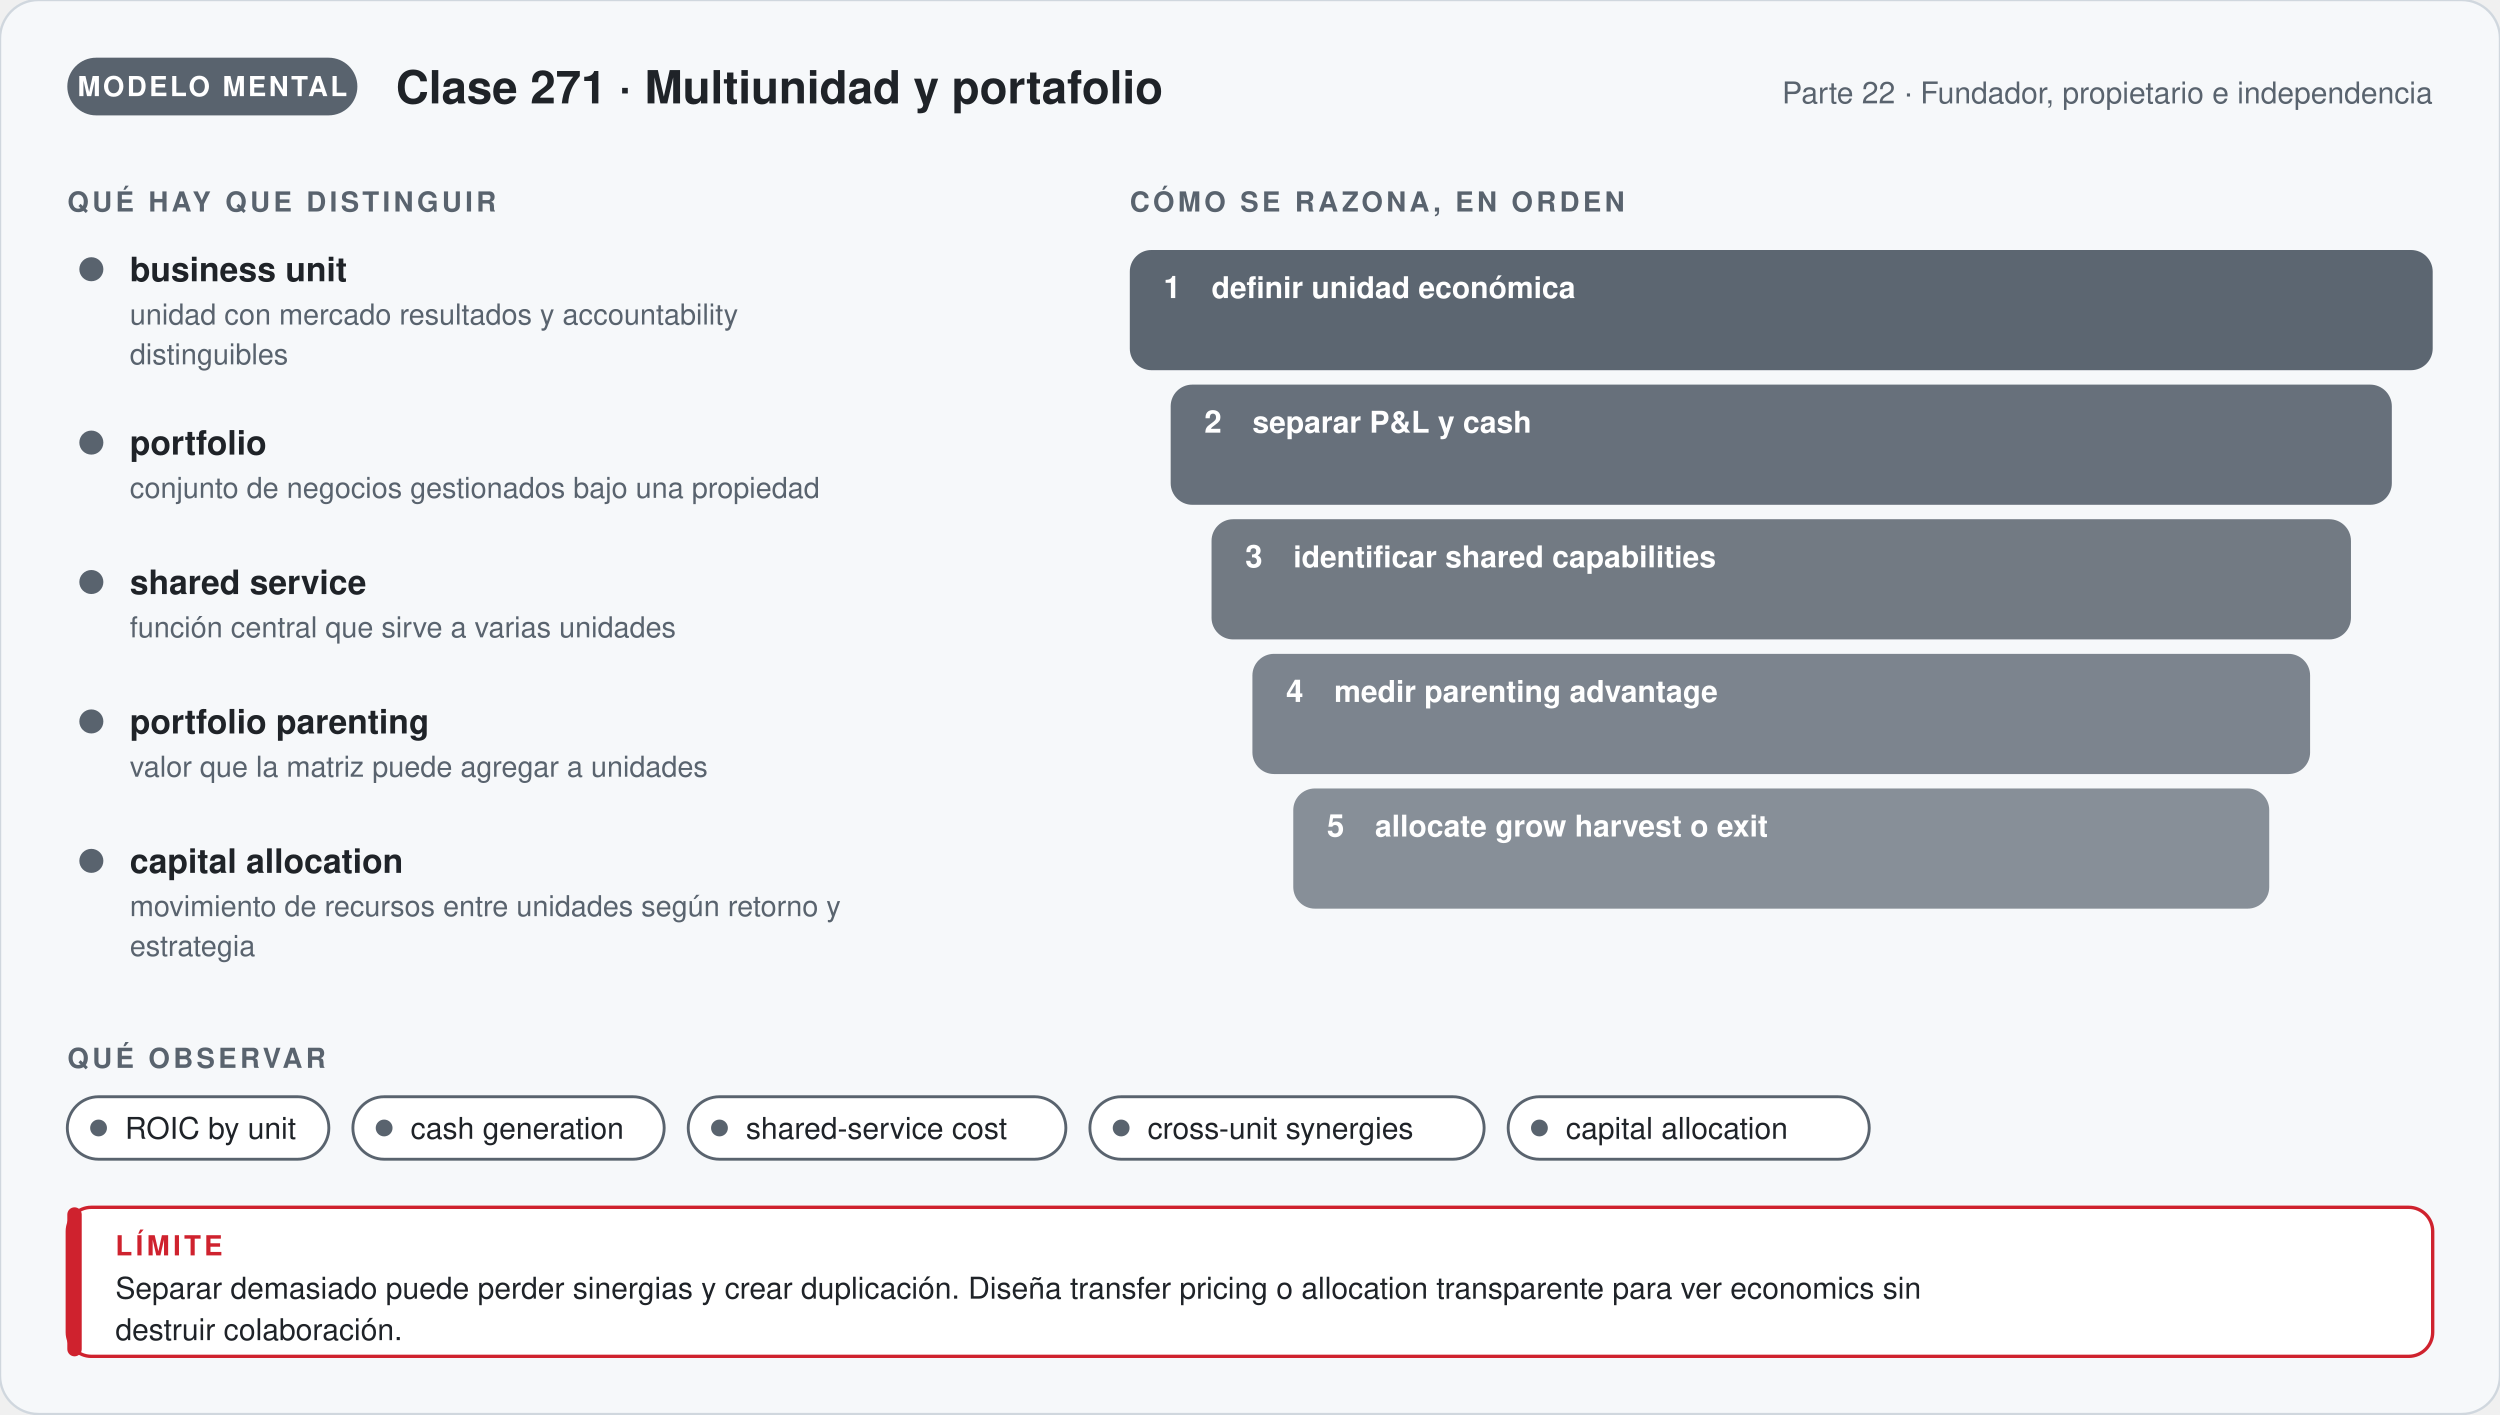
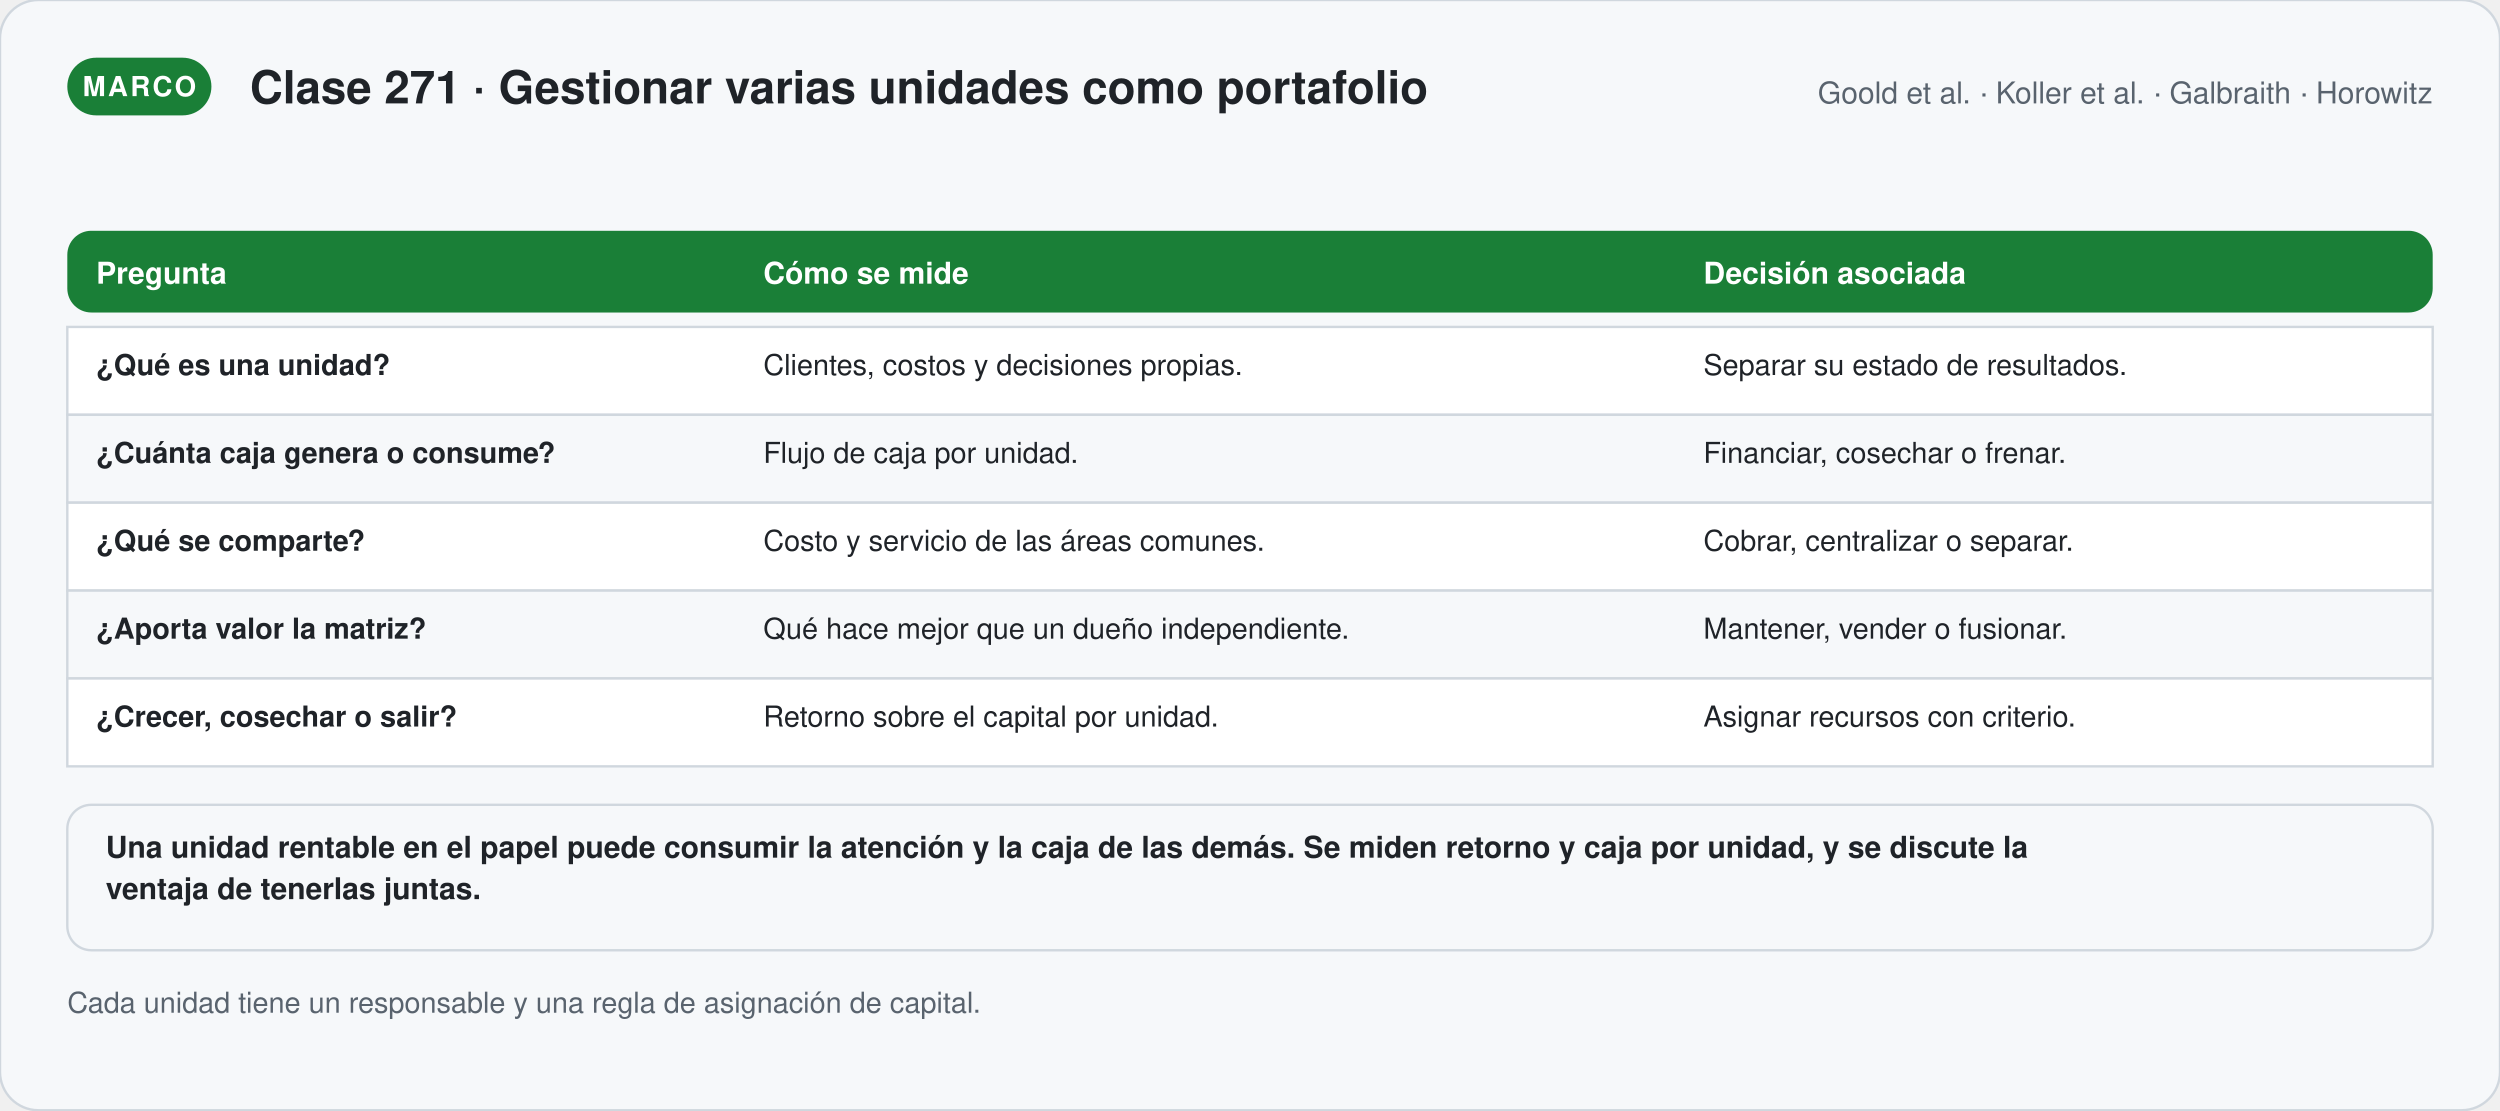
- <svg xmlns="http://www.w3.org/2000/svg" viewBox="0 0 1040 588.24" width="1040" role="img" aria-labelledby="t-g271 d-g271" font-family="'Segoe UI', 'Helvetica Neue', Helvetica, Arial, sans-serif">
+ <svg xmlns="http://www.w3.org/2000/svg" viewBox="0 0 1040 461.86" width="1040" role="img" aria-labelledby="t-s271 d-s271" font-family="'Segoe UI', 'Helvetica Neue', Helvetica, Arial, sans-serif">
  <defs>
-     <marker id="p-g271" viewBox="0 0 10 10" refX="8" refY="5" markerWidth="7" markerHeight="7" orient="auto">
+     <marker id="p-s271" viewBox="0 0 10 10" refX="8" refY="5" markerWidth="7" markerHeight="7" orient="auto">
      <path d="M1,1 L9,5 L1,9 Z" fill="#59636e" />
    </marker>
  </defs>
-   <rect width="1040" height="588.24" rx="16" fill="#f6f8fa" stroke="#d0d7de" />
-   <rect x="28" y="24" width="120.67" height="24" rx="12" fill="#59636e" />
-   <text x="88.335" y="40" font-size="11.5" font-weight="700" fill="#ffffff" text-anchor="middle" letter-spacing="1">MODELO MENTAL</text>
-   <text x="164.67" y="43" font-size="19" font-weight="700" fill="#1f2328" text-anchor="start">Clase 271 · Multiunidad y portafolio</text>
-   <text x="1012" y="43" font-size="12.5" font-weight="400" fill="#59636e" text-anchor="end">Parte 22 · Fundador, propietario e independencia</text>
-   <text x="28" y="88" font-size="11.5" font-weight="700" fill="#59636e" text-anchor="start" letter-spacing="1.4">QUÉ HAY QUE DISTINGUIR</text>
-   <circle cx="38" cy="112" r="5" fill="#59636e" />
-   <text x="54" y="117" font-size="14" font-weight="700" fill="#1f2328" text-anchor="start">business unit</text>
-   <text x="54" y="135" font-size="12" font-weight="400" fill="#59636e" text-anchor="start">unidad con mercado resultados y accountability</text>
-   <text x="54" y="151.56" font-size="12" font-weight="400" fill="#59636e" text-anchor="start">distinguibles</text>
-   <circle cx="38" cy="184.12" r="5" fill="#59636e" />
-   <text x="54" y="189.12" font-size="14" font-weight="700" fill="#1f2328" text-anchor="start">portfolio</text>
-   <text x="54" y="207.12" font-size="12" font-weight="400" fill="#59636e" text-anchor="start">conjunto de negocios gestionados bajo una propiedad</text>
-   <circle cx="38" cy="242.12" r="5" fill="#59636e" />
-   <text x="54" y="247.12" font-size="14" font-weight="700" fill="#1f2328" text-anchor="start">shared service</text>
-   <text x="54" y="265.12" font-size="12" font-weight="400" fill="#59636e" text-anchor="start">función central que sirve a varias unidades</text>
-   <circle cx="38" cy="300.12" r="5" fill="#59636e" />
-   <text x="54" y="305.12" font-size="14" font-weight="700" fill="#1f2328" text-anchor="start">portfolio parenting</text>
-   <text x="54" y="323.12" font-size="12" font-weight="400" fill="#59636e" text-anchor="start">valor que la matriz puede agregar a unidades</text>
-   <circle cx="38" cy="358.12" r="5" fill="#59636e" />
-   <text x="54" y="363.12" font-size="14" font-weight="700" fill="#1f2328" text-anchor="start">capital allocation</text>
-   <text x="54" y="381.12" font-size="12" font-weight="400" fill="#59636e" text-anchor="start">movimiento de recursos entre unidades según retorno y</text>
-   <text x="54" y="397.68" font-size="12" font-weight="400" fill="#59636e" text-anchor="start">estrategia</text>
-   <text x="470" y="88" font-size="11.5" font-weight="700" fill="#59636e" text-anchor="start" letter-spacing="1.4">CÓMO SE RAZONA, EN ORDEN</text>
-   <rect x="470" y="104" width="542" height="50" rx="9" fill="#59636e" stroke="#59636e" stroke-width="0" fill-opacity="0.98" />
-   <text x="484" y="124" font-size="13" font-weight="800" fill="#ffffff" text-anchor="start">1</text>
-   <text x="504" y="124" font-size="12.5" font-weight="600" fill="#ffffff" text-anchor="start">definir unidad económica</text>
-   <rect x="487" y="160" width="508" height="50" rx="9" fill="#59636e" stroke="#59636e" stroke-width="0" fill-opacity="0.91" />
-   <text x="501" y="180" font-size="13" font-weight="800" fill="#ffffff" text-anchor="start">2</text>
-   <text x="521" y="180" font-size="12.5" font-weight="600" fill="#ffffff" text-anchor="start">separar P&amp;L y cash</text>
-   <rect x="504" y="216" width="474" height="50" rx="9" fill="#59636e" stroke="#59636e" stroke-width="0" fill-opacity="0.84" />
-   <text x="518" y="236" font-size="13" font-weight="800" fill="#ffffff" text-anchor="start">3</text>
-   <text x="538" y="236" font-size="12.5" font-weight="600" fill="#ffffff" text-anchor="start">identificar shared capabilities</text>
-   <rect x="521" y="272" width="440" height="50" rx="9" fill="#59636e" stroke="#59636e" stroke-width="0" fill-opacity="0.77" />
-   <text x="535" y="292" font-size="13" font-weight="800" fill="#ffffff" text-anchor="start">4</text>
-   <text x="555" y="292" font-size="12.5" font-weight="600" fill="#ffffff" text-anchor="start">medir parenting advantage</text>
-   <rect x="538" y="328" width="406" height="50" rx="9" fill="#59636e" stroke="#59636e" stroke-width="0" fill-opacity="0.7" />
-   <text x="552" y="348" font-size="13" font-weight="800" fill="#ffffff" text-anchor="start">5</text>
-   <text x="572" y="348" font-size="12.5" font-weight="600" fill="#ffffff" text-anchor="start">allocate grow harvest o exit</text>
-   <text x="28" y="444.24" font-size="11.5" font-weight="700" fill="#59636e" text-anchor="start" letter-spacing="1.4">QUÉ OBSERVAR</text>
-   <rect x="28" y="456.24" width="108.8" height="26" rx="13" fill="#ffffff" stroke="#59636e" stroke-width="1.2" />
-   <circle cx="41" cy="469.24" r="3.5" fill="#59636e" />
-   <text x="52" y="473.74" font-size="12.5" font-weight="400" fill="#1f2328" text-anchor="start">ROIC by unit</text>
-   <rect x="146.8" y="456.24" width="129.5" height="26" rx="13" fill="#ffffff" stroke="#59636e" stroke-width="1.2" />
-   <circle cx="159.8" cy="469.24" r="3.5" fill="#59636e" />
-   <text x="170.8" y="473.74" font-size="12.5" font-weight="400" fill="#1f2328" text-anchor="start">cash generation</text>
-   <rect x="286.3" y="456.24" width="157.1" height="26" rx="13" fill="#ffffff" stroke="#59636e" stroke-width="1.2" />
-   <circle cx="299.3" cy="469.24" r="3.5" fill="#59636e" />
-   <text x="310.3" y="473.74" font-size="12.5" font-weight="400" fill="#1f2328" text-anchor="start">shared-service cost</text>
-   <rect x="453.4" y="456.24" width="164" height="26" rx="13" fill="#ffffff" stroke="#59636e" stroke-width="1.2" />
-   <circle cx="466.4" cy="469.24" r="3.5" fill="#59636e" />
-   <text x="477.4" y="473.74" font-size="12.5" font-weight="400" fill="#1f2328" text-anchor="start">cross-unit synergies</text>
-   <rect x="627.4" y="456.24" width="150.2" height="26" rx="13" fill="#ffffff" stroke="#59636e" stroke-width="1.2" />
-   <circle cx="640.4" cy="469.24" r="3.5" fill="#59636e" />
-   <text x="651.4" y="473.74" font-size="12.5" font-weight="400" fill="#1f2328" text-anchor="start">capital allocation</text>
-   <rect x="28" y="502.24" width="984" height="62" rx="10" fill="#ffffff" stroke="#cf222e" stroke-width="1.4" />
-   <rect x="28" y="502.24" width="6" height="62" rx="3" fill="#cf222e" />
-   <text x="48" y="522.24" font-size="11.5" font-weight="700" fill="#cf222e" text-anchor="start" letter-spacing="1.4">LÍMITE</text>
-   <text x="48" y="540.24" font-size="12.5" font-weight="400" fill="#1f2328" text-anchor="start">Separar demasiado puede perder sinergias y crear duplicación. Diseña transfer pricing o allocation transparente para ver economics sin</text>
-   <text x="48" y="557.49" font-size="12.5" font-weight="400" fill="#1f2328" text-anchor="start">destruir colaboración.</text>
+   <rect width="1040" height="461.86" rx="16" fill="#f6f8fa" stroke="#d0d7de" />
+   <rect x="28" y="24" width="59.95" height="24" rx="12" fill="#1a7f37" />
+   <text x="57.975" y="40" font-size="11.5" font-weight="700" fill="#ffffff" text-anchor="middle" letter-spacing="1">MARCO</text>
+   <text x="103.95" y="43" font-size="19" font-weight="700" fill="#1f2328" text-anchor="start">Clase 271 · Gestionar varias unidades como portafolio</text>
+   <text x="1012" y="43" font-size="12.5" font-weight="400" fill="#59636e" text-anchor="end">Goold et al. · Koller et al. · Galbraith · Horowitz</text>
+   <rect x="28" y="96" width="984" height="34" rx="10" fill="#1a7f37" />
+   <text x="40" y="118" font-size="12.5" font-weight="700" fill="#ffffff" text-anchor="start">Pregunta</text>
+   <text x="317.538" y="118" font-size="12.5" font-weight="700" fill="#ffffff" text-anchor="start">Cómo se mide</text>
+   <text x="708.615" y="118" font-size="12.5" font-weight="700" fill="#ffffff" text-anchor="start">Decisión asociada</text>
+   <rect x="28" y="136" width="984" height="36.56" rx="0" fill="#ffffff" stroke="#d0d7de" stroke-width="1" />
+   <text x="40" y="156" font-size="12" font-weight="700" fill="#1f2328" text-anchor="start">¿Qué es una unidad?</text>
+   <text x="317.538" y="156" font-size="12" font-weight="400" fill="#1f2328" text-anchor="start">Clientes, costos y decisiones propias.</text>
+   <text x="708.615" y="156" font-size="12" font-weight="400" fill="#1f2328" text-anchor="start">Separar su estado de resultados.</text>
+   <rect x="28" y="172.56" width="984" height="36.56" rx="0" fill="#f6f8fa" stroke="#d0d7de" stroke-width="1" />
+   <text x="40" y="192.56" font-size="12" font-weight="700" fill="#1f2328" text-anchor="start">¿Cuánta caja genera o consume?</text>
+   <text x="317.538" y="192.56" font-size="12" font-weight="400" fill="#1f2328" text-anchor="start">Flujo de caja por unidad.</text>
+   <text x="708.615" y="192.56" font-size="12" font-weight="400" fill="#1f2328" text-anchor="start">Financiar, cosechar o frenar.</text>
+   <rect x="28" y="209.12" width="984" height="36.56" rx="0" fill="#ffffff" stroke="#d0d7de" stroke-width="1" />
+   <text x="40" y="229.12" font-size="12" font-weight="700" fill="#1f2328" text-anchor="start">¿Qué se comparte?</text>
+   <text x="317.538" y="229.12" font-size="12" font-weight="400" fill="#1f2328" text-anchor="start">Costo y servicio de las áreas comunes.</text>
+   <text x="708.615" y="229.12" font-size="12" font-weight="400" fill="#1f2328" text-anchor="start">Cobrar, centralizar o separar.</text>
+   <rect x="28" y="245.68" width="984" height="36.56" rx="0" fill="#f6f8fa" stroke="#d0d7de" stroke-width="1" />
+   <text x="40" y="265.68" font-size="12" font-weight="700" fill="#1f2328" text-anchor="start">¿Aporta valor la matriz?</text>
+   <text x="317.538" y="265.68" font-size="12" font-weight="400" fill="#1f2328" text-anchor="start">Qué hace mejor que un dueño independiente.</text>
+   <text x="708.615" y="265.68" font-size="12" font-weight="400" fill="#1f2328" text-anchor="start">Mantener, vender o fusionar.</text>
+   <rect x="28" y="282.24" width="984" height="36.56" rx="0" fill="#ffffff" stroke="#d0d7de" stroke-width="1" />
+   <text x="40" y="302.24" font-size="12" font-weight="700" fill="#1f2328" text-anchor="start">¿Crecer, cosechar o salir?</text>
+   <text x="317.538" y="302.24" font-size="12" font-weight="400" fill="#1f2328" text-anchor="start">Retorno sobre el capital por unidad.</text>
+   <text x="708.615" y="302.24" font-size="12" font-weight="400" fill="#1f2328" text-anchor="start">Asignar recursos con criterio.</text>
+   <rect x="28" y="334.8" width="984" height="60.5" rx="10" fill="#f6f8fa" stroke="#d0d7de" stroke-width="1" />
+   <text x="44" y="356.8" font-size="12.5" font-weight="600" fill="#1f2328" text-anchor="start">Una unidad rentable en el papel puede consumir la atención y la caja de las demás. Se miden retorno y caja por unidad, y se discute la</text>
+   <text x="44" y="374.05" font-size="12.5" font-weight="600" fill="#1f2328" text-anchor="start">ventaja de tenerlas juntas.</text>
+   <text x="28" y="421.3" font-size="12" font-weight="400" fill="#59636e" text-anchor="start">Cada unidad tiene un responsable y una regla de asignación de capital.</text>
</svg>
